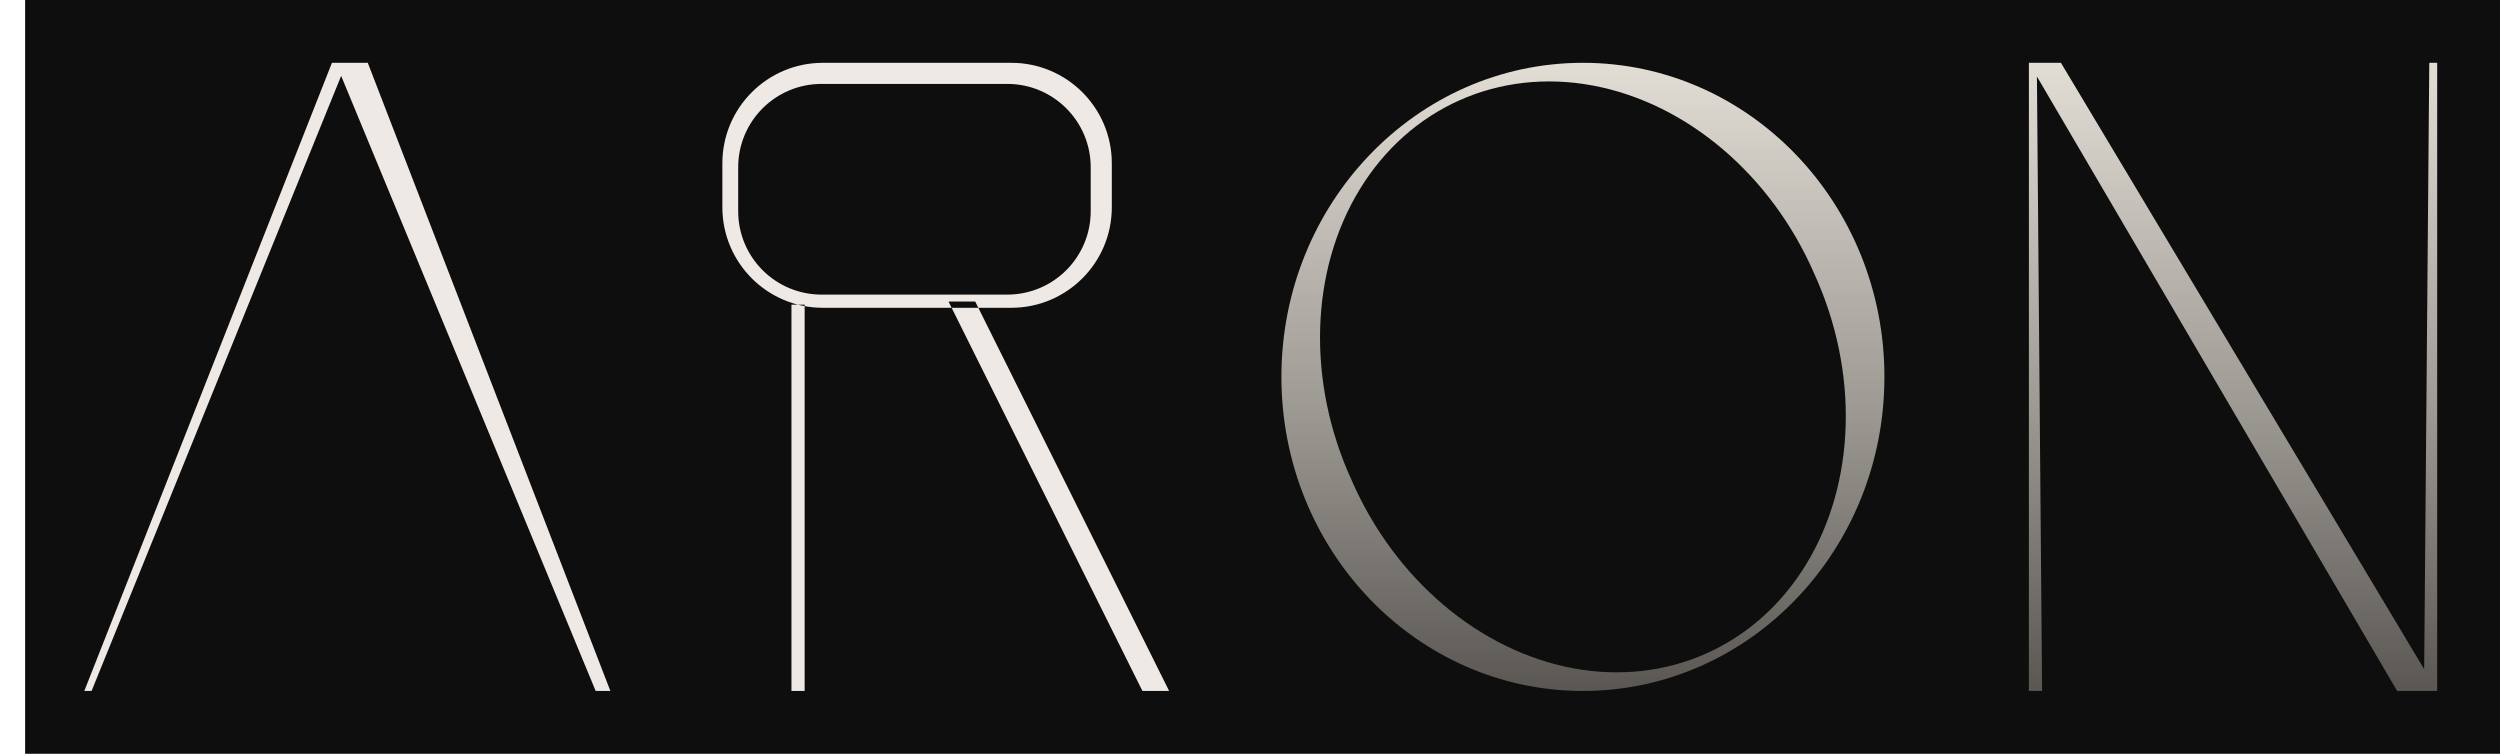
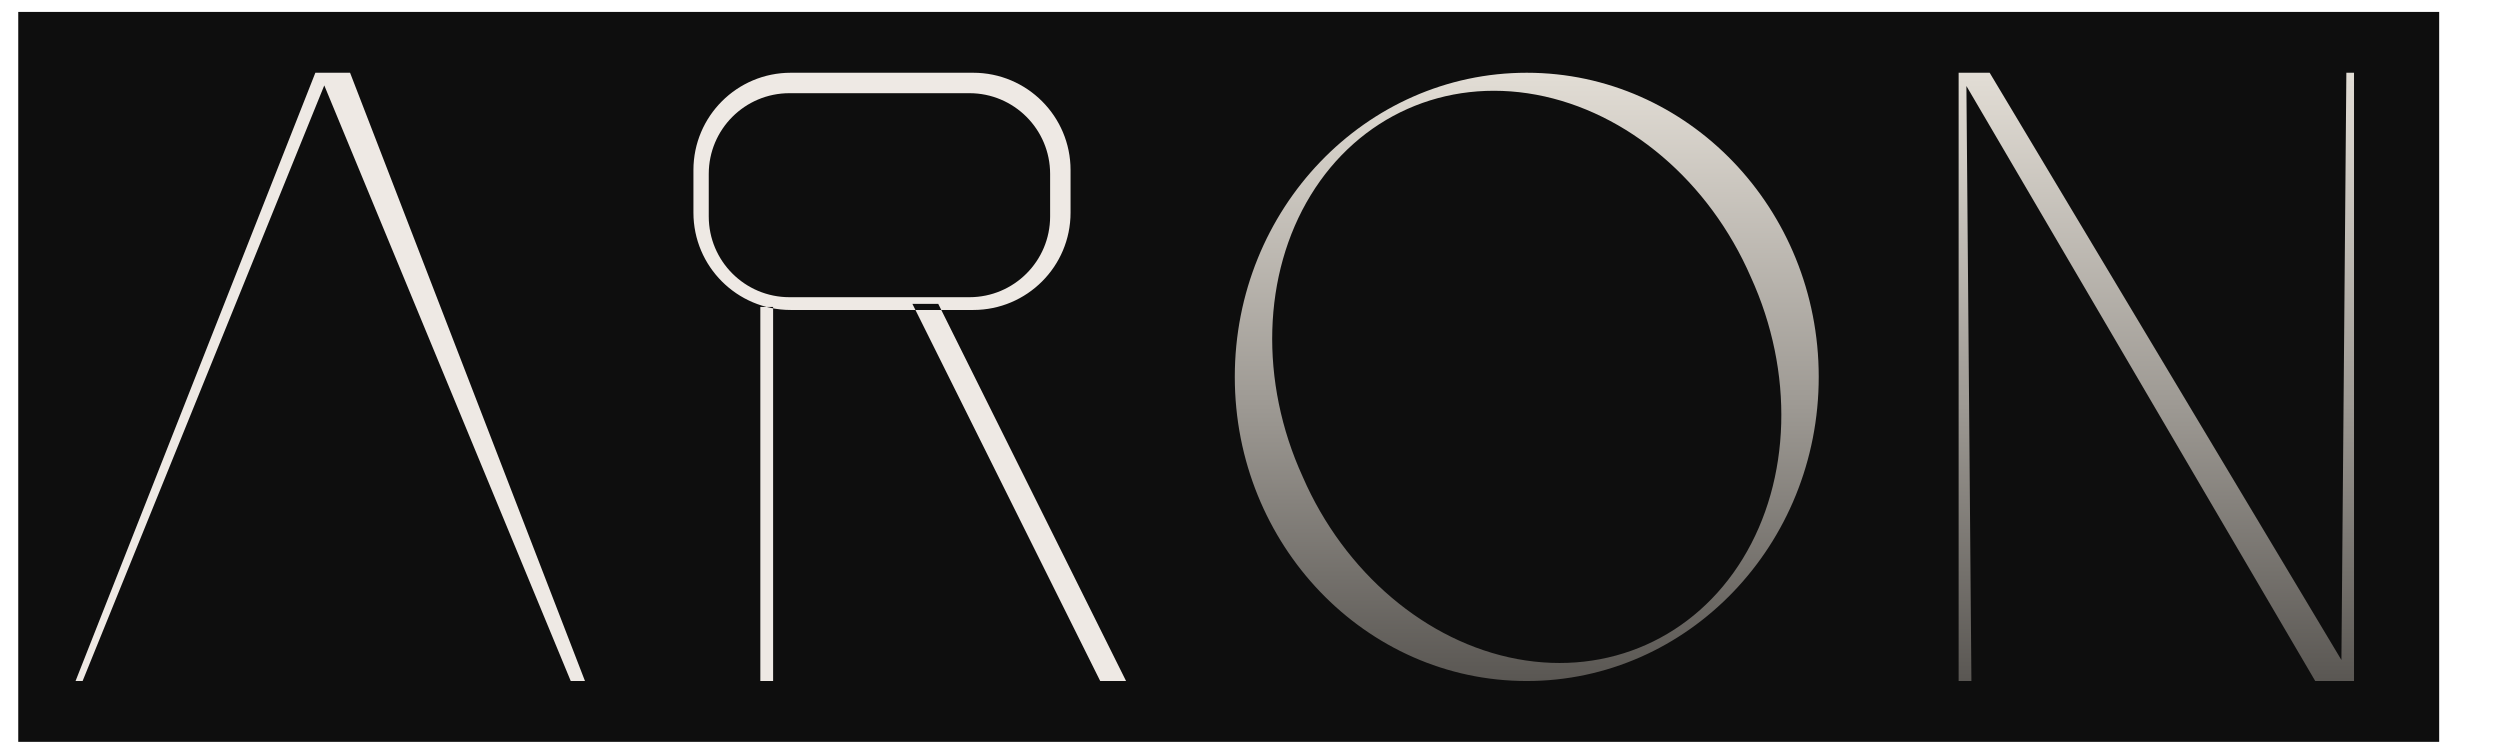
- <svg xmlns="http://www.w3.org/2000/svg" width="796" height="240" viewBox="-6 20 792 240">
+ <svg xmlns="http://www.w3.org/2000/svg" width="796" height="240" viewBox="-6 20 822 240">
  <rect x="0" y="20" width="796" height="240" fill="#0e0e0e" />
  <defs>
    <linearGradient id="gdesk-roundedd" x1="0" y1="0" x2="0" y2="1">
      <stop offset="0" stop-color="#e2ddd5" />
      <stop offset=".55" stop-color="#9d9993" />
      <stop offset="1" stop-color="#5a5753" />
    </linearGradient>
  </defs>
  <path d="M97.69 40.00 L102.31 40.00 L21.16 240.00 L18.84 240.00 Z M98.90 40.00 L109.10 40.00 L186.34 240.00 L181.66 240.00 Z" fill="#EEE9E4" />
  <path d="M0 0" fill="none" stroke="#EEE9E4" stroke-width="4.2" />
  <path d="M0 0" fill="#EEE9E4" />
  <path d="M254 40 H314 A32 32 0 0 1 346 72 V86 A32 32 0 0 1 314 118 H254 A32 32 0 0 1 222 86 V72 A32 32 0 0 1 254 40 Z M253.58 46.72 H312.74 A26.54 26.54 0 0 1 339.28 73.26 V87.26 A26.54 26.54 0 0 1 312.74 113.8 H253.58 A26.54 26.54 0 0 1 227.04 87.26 V73.26 A26.54 26.54 0 0 1 253.58 46.72 Z M244.00 117.00 L248.20 117.00 L248.20 240.00 L244.00 240.00 Z M294.00 116.00 L302.50 116.00 L364.25 240.00 L355.75 240.00 Z" fill="#EEE9E4" fill-rule="evenodd" />
  <path d="M0 0" fill="none" stroke="#EEE9E4" stroke-width="2.31" />
  <path d="M0 0" fill="#EEE9E4" />
-   <path d="M400 140 A96 100 0 1 0 592 140 A96 100 0 1 0 400 140 Z M422.32 172.81 A80.66 95.38 -24.0 1 1 569.68 107.19 A80.66 95.38 -24.0 1 1 422.32 172.81 Z" fill="url(#gdesk-roundedd)" fill-rule="evenodd" />
-   <path d="M638.00 40.00 L640.52 40.00 L642.20 240.00 L638.00 240.00 Z M765.48 40.00 L768.00 40.00 L768.00 240.00 L763.80 240.00 Z M638.00 40.00 L648.20 40.00 L768.00 240.00 L755.25 240.00 Z" fill="url(#gdesk-roundedd)" />
+   <g transform="translate(0,0)">
+     <path d="M400 140 A96 100 0 1 0 592 140 A96 100 0 1 0 400 140 Z M422.32 172.81 A80.66 95.38 -24.0 1 1 569.68 107.19 A80.66 95.38 -24.0 1 1 422.32 172.81 Z" fill="url(#gdesk-roundedd)" fill-rule="evenodd" />
+     <path d="M638.00 40.00 L640.52 40.00 L642.20 240.00 L638.00 240.00 Z M765.48 40.00 L768.00 40.00 L768.00 240.00 L763.80 240.00 Z M638.00 40.00 L648.20 40.00 L768.00 240.00 L755.25 240.00 Z" fill="url(#gdesk-roundedd)" />
+   </g>
</svg>
